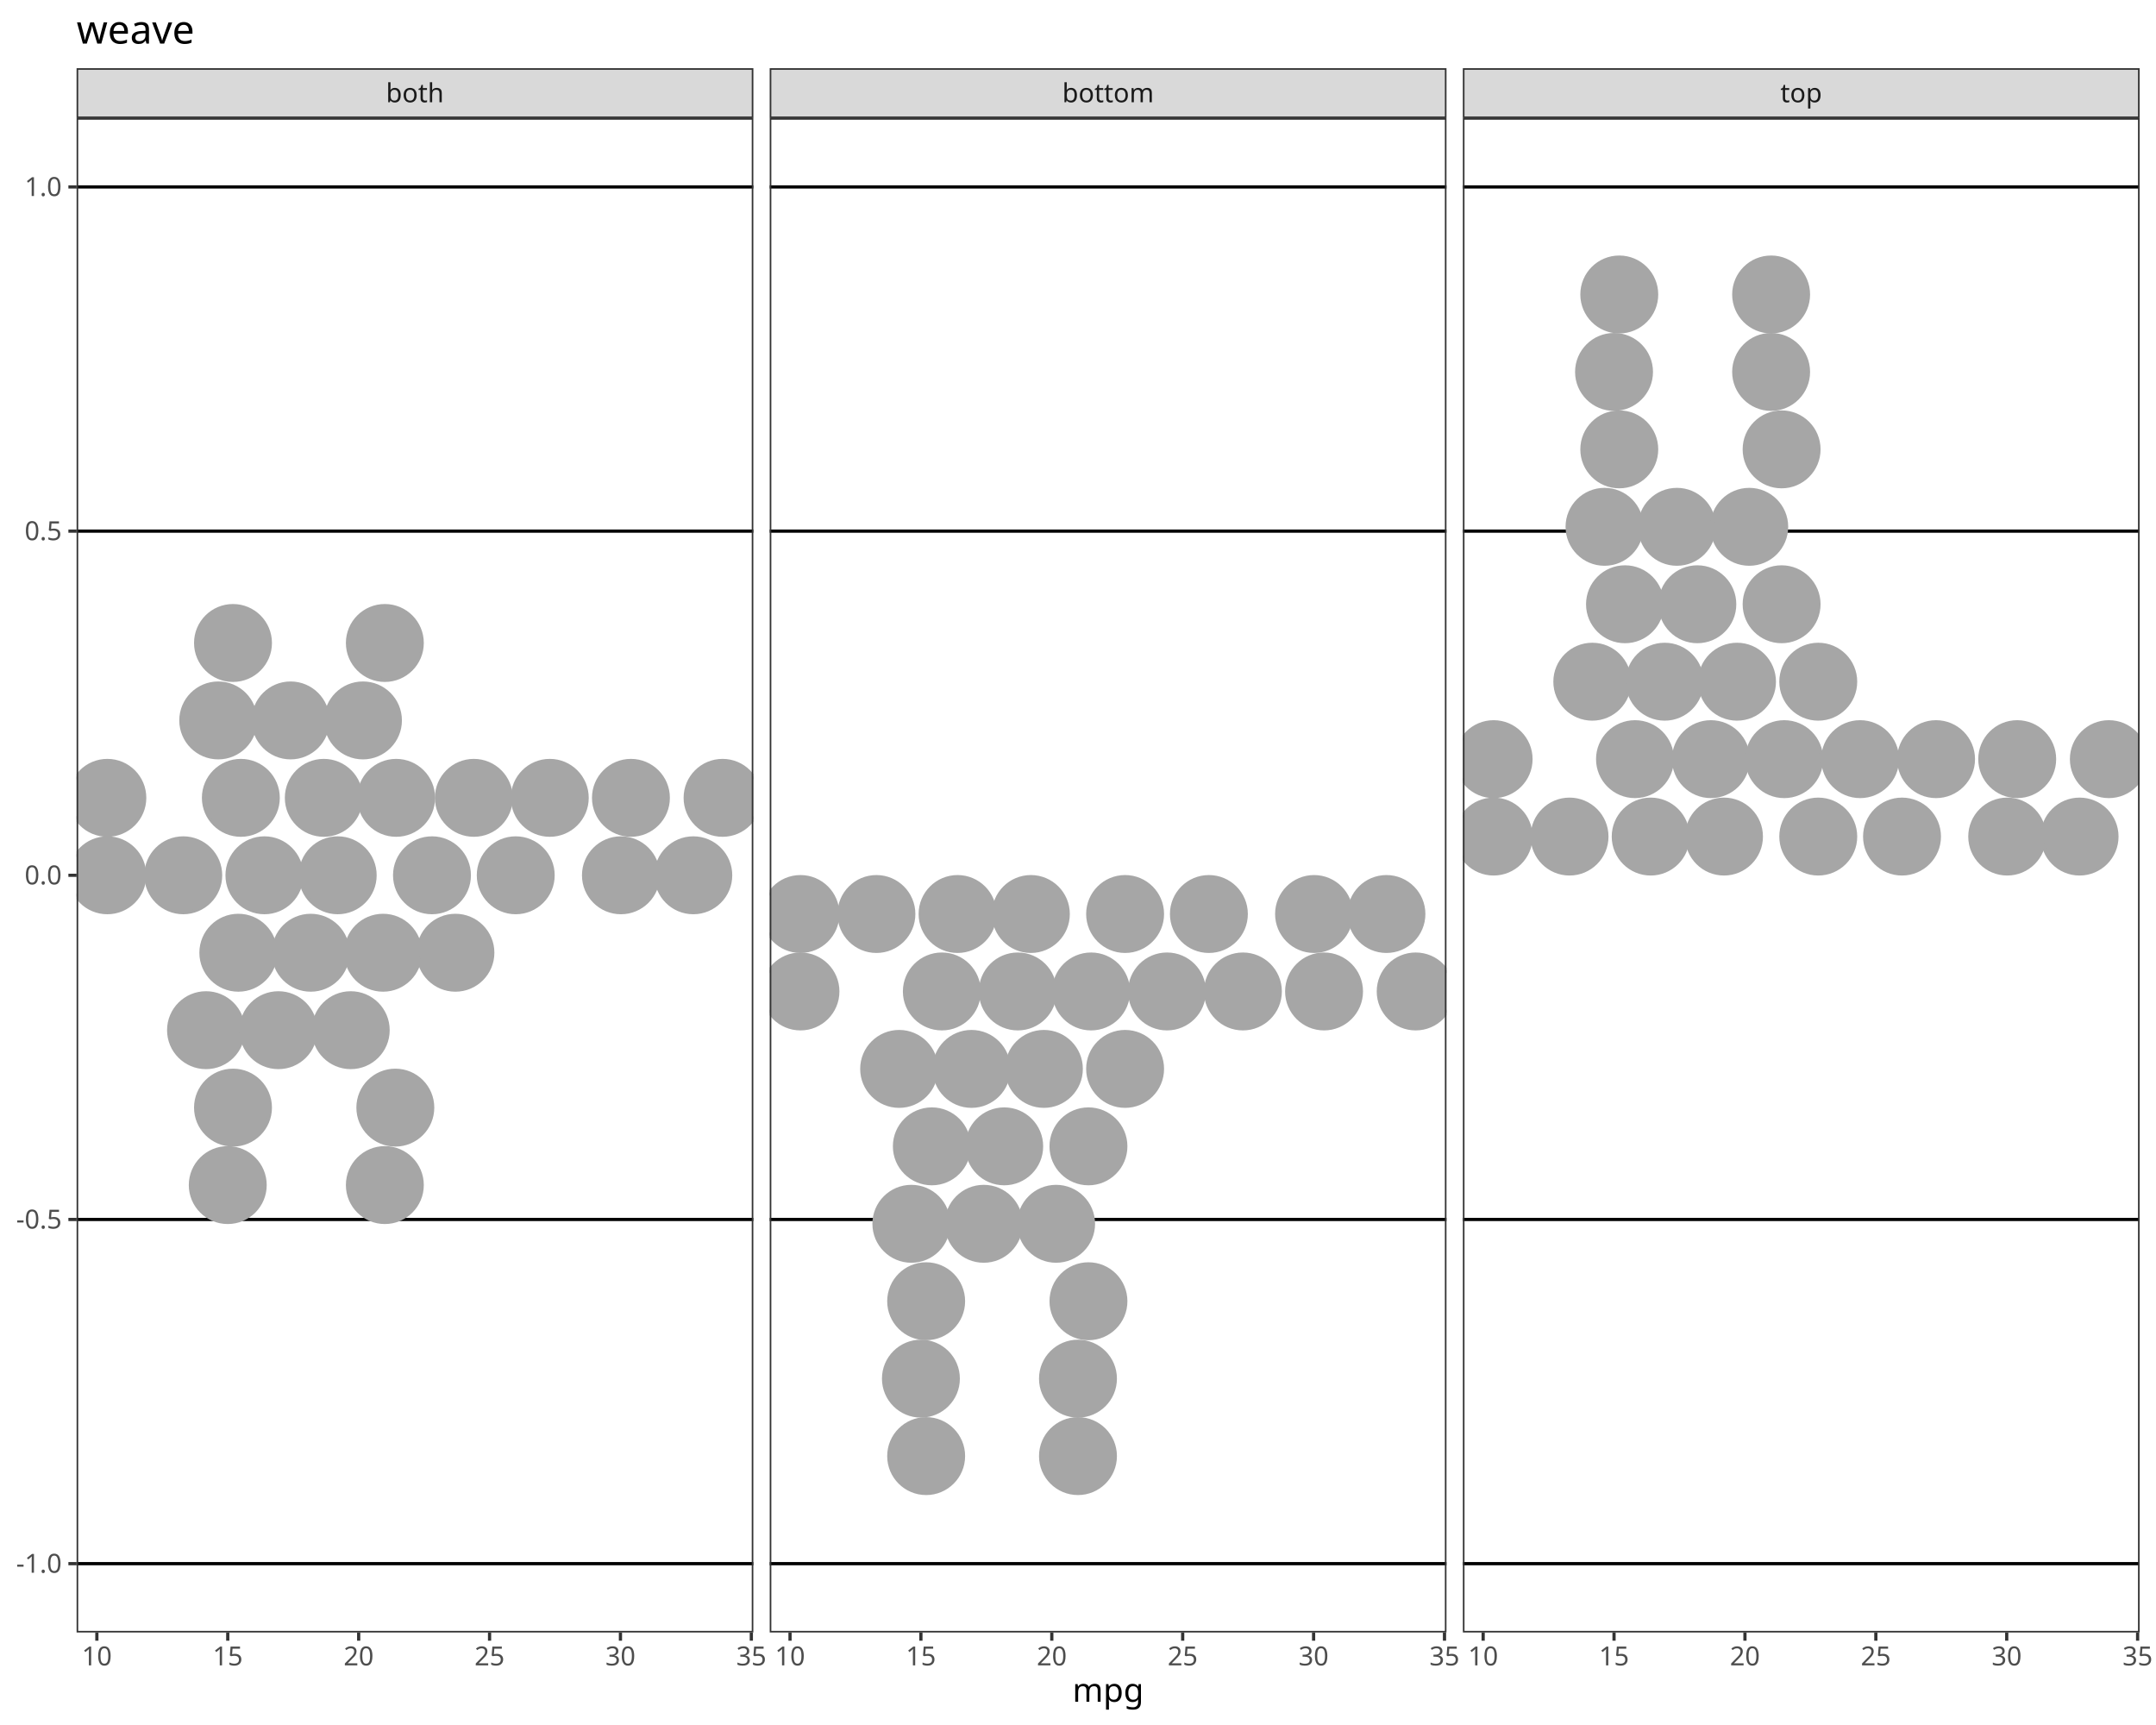
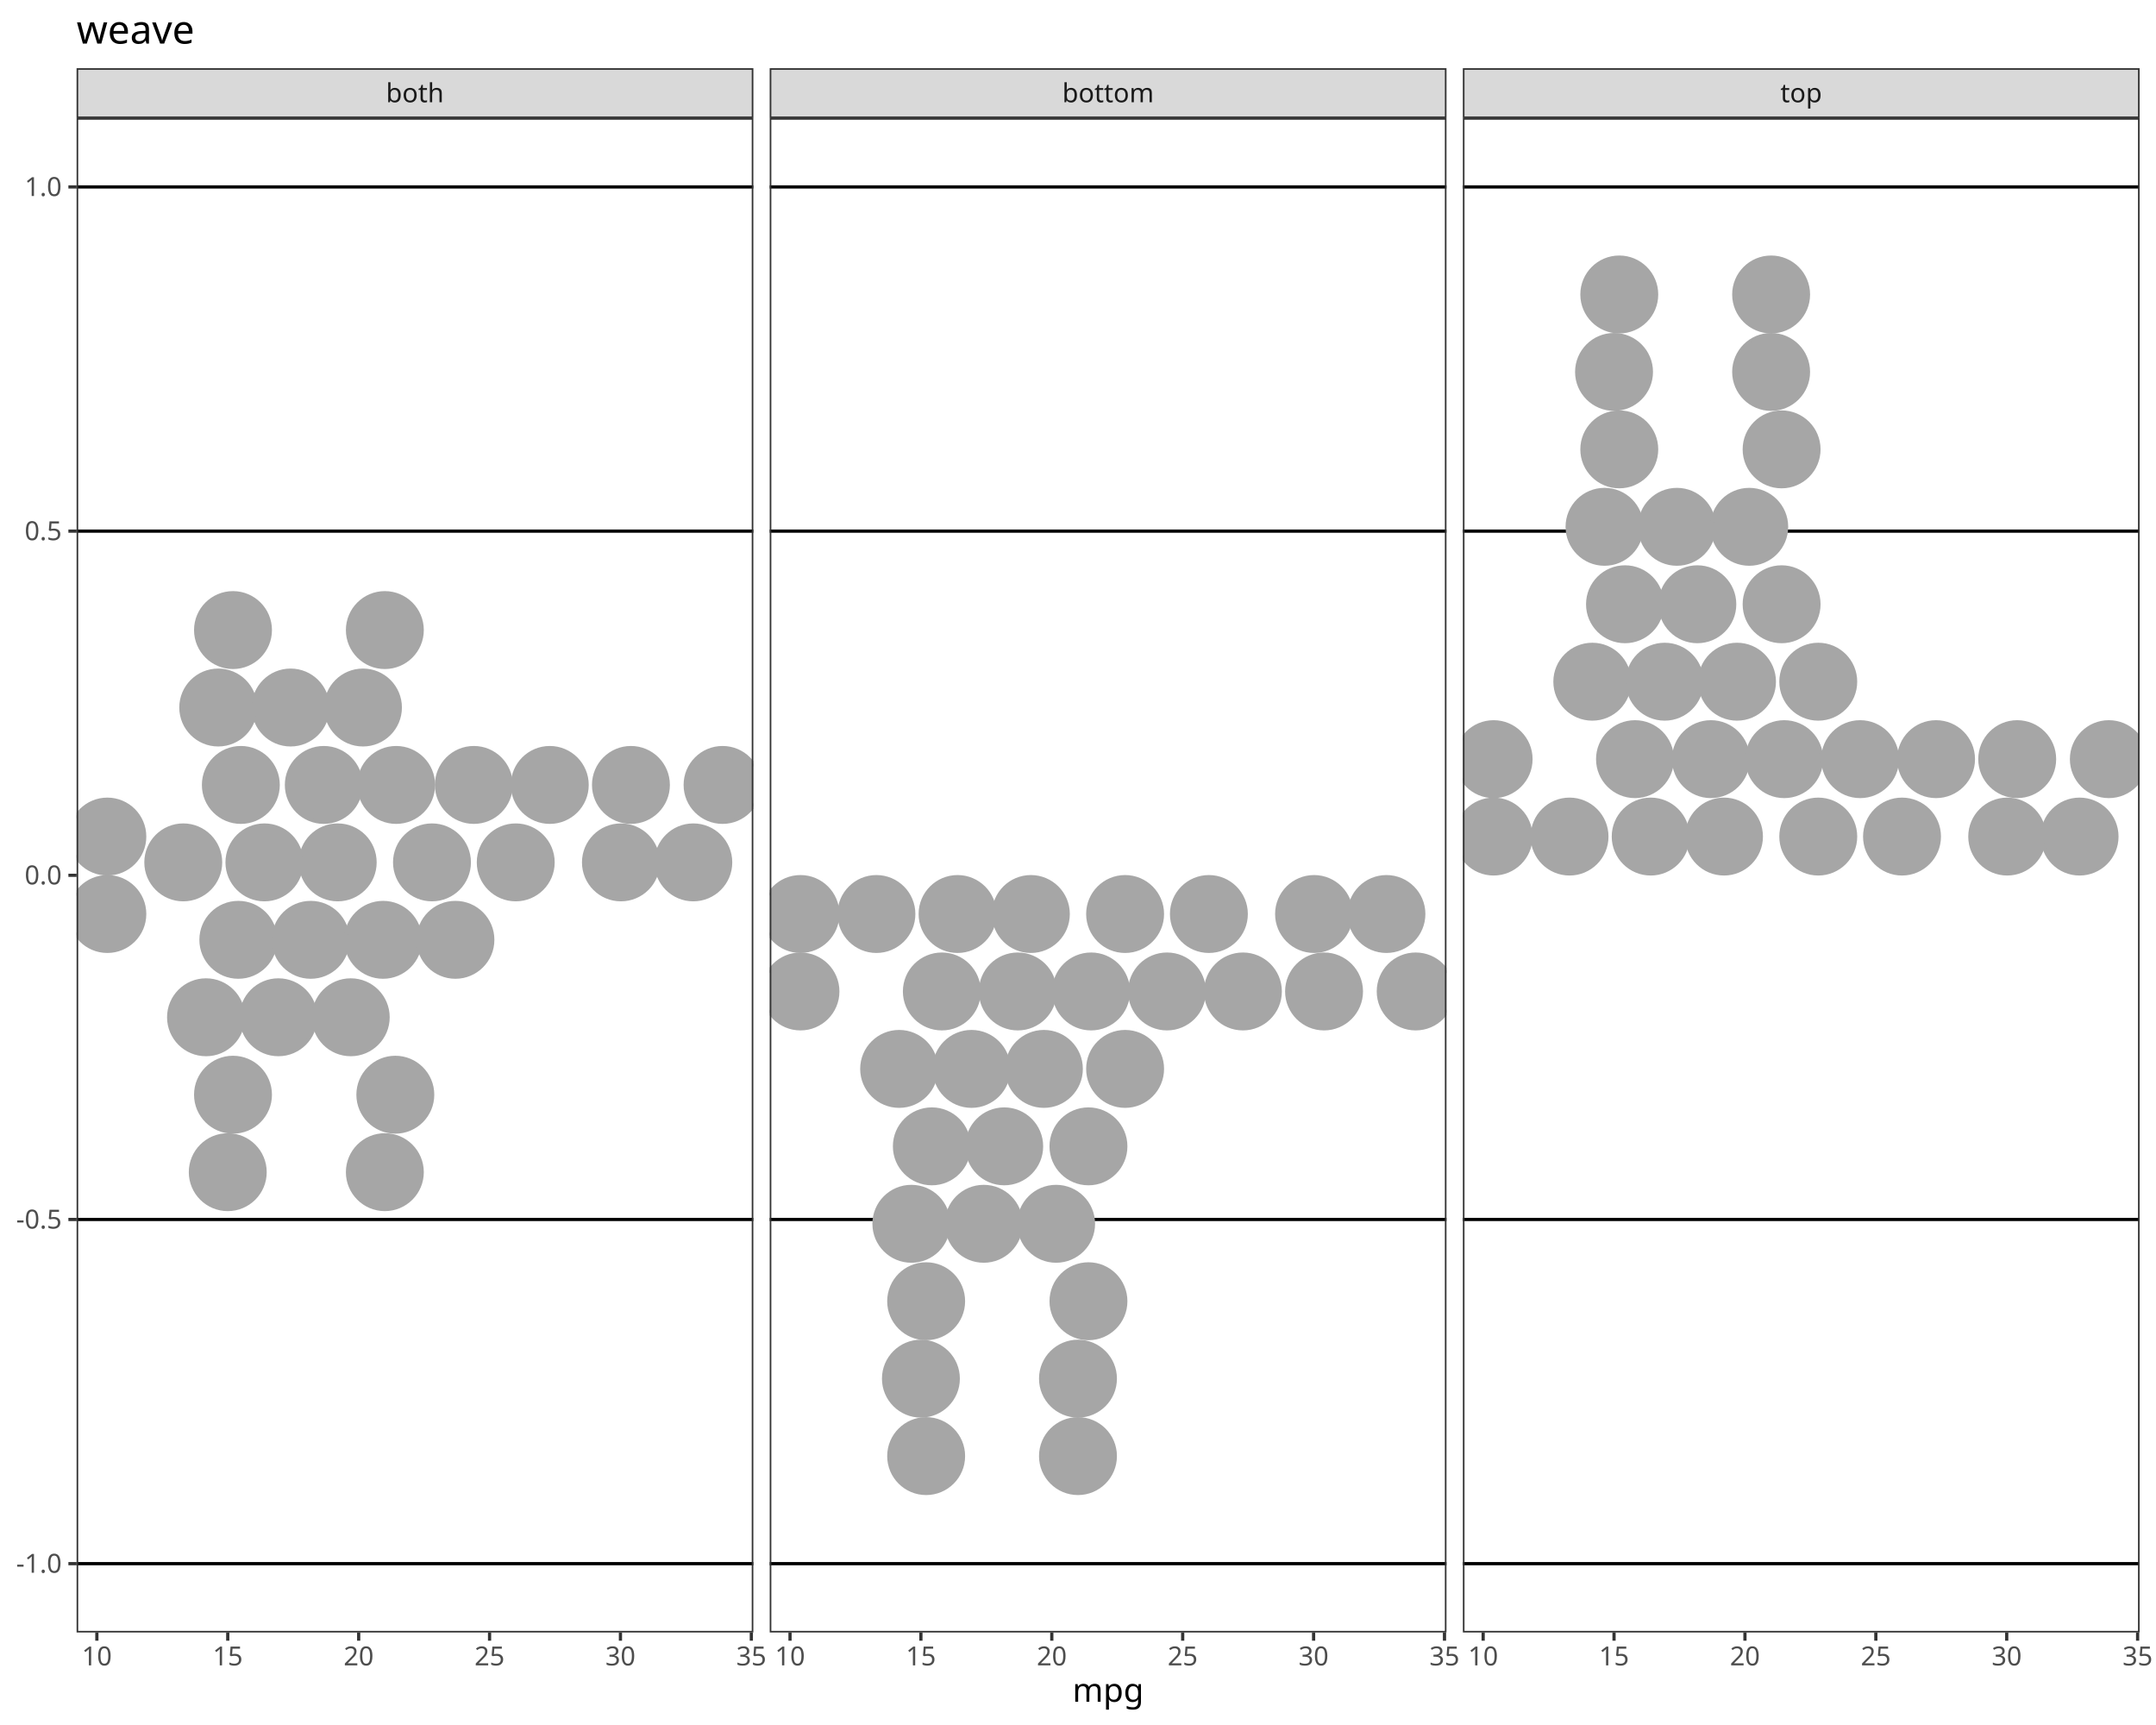
<svg xmlns="http://www.w3.org/2000/svg" class="svglite" data-engine-version="2.0" width="720.00pt" height="576.00pt" viewBox="0 0 720.00 576.00">
  <defs>
    <style type="text/css">
    .svglite line, .svglite polyline, .svglite polygon, .svglite path, .svglite rect, .svglite circle {
      fill: none;
      stroke: #000000;
      stroke-linecap: round;
      stroke-linejoin: round;
      stroke-miterlimit: 10.00;
    }
  </style>
  </defs>
  <rect width="100%" height="100%" style="stroke: none; fill: #FFFFFF;" />
  <defs>
    <clipPath id="cpMC4wMHw3MjAuMDB8MC4wMHw1NzYuMDA=">
      <rect x="0.00" y="0.00" width="720.00" height="576.00" />
    </clipPath>
  </defs>
  <g clip-path="url(#cpMC4wMHw3MjAuMDB8MC4wMHw1NzYuMDA=)">
    <rect x="0.00" y="0.00" width="720.00" height="576.00" style="stroke-width: 1.07; stroke: #FFFFFF; fill: #FFFFFF;" />
  </g>
  <defs>
    <clipPath id="cpMjUuNTh8MjUxLjU3fDM5LjQzfDU0NS4xMQ==">
      <rect x="25.58" y="39.43" width="226.00" height="505.68" />
    </clipPath>
  </defs>
  <g clip-path="url(#cpMjUuNTh8MjUxLjU3fDM5LjQzfDU0NS4xMQ==)">
    <rect x="25.58" y="39.43" width="226.00" height="505.68" style="stroke-width: 1.07; stroke: none; fill: #FFFFFF;" />
    <line x1="25.58" y1="62.42" x2="251.57" y2="62.42" style="stroke-width: 1.07; stroke-linecap: butt;" />
    <line x1="25.58" y1="177.35" x2="251.57" y2="177.35" style="stroke-width: 1.07; stroke-linecap: butt;" />
    <line x1="25.58" y1="407.20" x2="251.57" y2="407.20" style="stroke-width: 1.07; stroke-linecap: butt;" />
    <line x1="25.58" y1="522.13" x2="251.57" y2="522.13" style="stroke-width: 1.07; stroke-linecap: butt;" />
-     <circle cx="35.85" cy="292.27" r="12.48" style="stroke-width: 1.06; stroke: #A6A6A6; fill: #A6A6A6;" />
-     <circle cx="35.85" cy="266.41" r="12.48" style="stroke-width: 1.06; stroke: #A6A6A6; fill: #A6A6A6;" />
-     <circle cx="61.20" cy="292.27" r="12.48" style="stroke-width: 1.06; stroke: #A6A6A6; fill: #A6A6A6;" />
-     <circle cx="68.80" cy="343.99" r="12.48" style="stroke-width: 1.06; stroke: #A6A6A6; fill: #A6A6A6;" />
-     <circle cx="72.88" cy="240.56" r="12.48" style="stroke-width: 1.06; stroke: #A6A6A6; fill: #A6A6A6;" />
-     <circle cx="76.06" cy="395.71" r="12.48" style="stroke-width: 1.06; stroke: #A6A6A6; fill: #A6A6A6;" />
-     <circle cx="77.81" cy="369.85" r="12.48" style="stroke-width: 1.06; stroke: #A6A6A6; fill: #A6A6A6;" />
-     <circle cx="77.81" cy="214.70" r="12.48" style="stroke-width: 1.06; stroke: #A6A6A6; fill: #A6A6A6;" />
-     <circle cx="79.59" cy="318.13" r="12.48" style="stroke-width: 1.06; stroke: #A6A6A6; fill: #A6A6A6;" />
-     <circle cx="80.43" cy="266.41" r="12.48" style="stroke-width: 1.06; stroke: #A6A6A6; fill: #A6A6A6;" />
-     <circle cx="88.30" cy="292.27" r="12.48" style="stroke-width: 1.06; stroke: #A6A6A6; fill: #A6A6A6;" />
-     <circle cx="92.97" cy="343.99" r="12.48" style="stroke-width: 1.06; stroke: #A6A6A6; fill: #A6A6A6;" />
-     <circle cx="97.05" cy="240.56" r="12.48" style="stroke-width: 1.06; stroke: #A6A6A6; fill: #A6A6A6;" />
-     <circle cx="103.76" cy="318.13" r="12.48" style="stroke-width: 1.06; stroke: #A6A6A6; fill: #A6A6A6;" />
-     <circle cx="108.13" cy="266.41" r="12.48" style="stroke-width: 1.06; stroke: #A6A6A6; fill: #A6A6A6;" />
-     <circle cx="112.78" cy="292.27" r="12.48" style="stroke-width: 1.06; stroke: #A6A6A6; fill: #A6A6A6;" />
-     <circle cx="117.13" cy="343.99" r="12.48" style="stroke-width: 1.06; stroke: #A6A6A6; fill: #A6A6A6;" />
-     <circle cx="121.21" cy="240.56" r="12.48" style="stroke-width: 1.06; stroke: #A6A6A6; fill: #A6A6A6;" />
-     <circle cx="127.93" cy="318.13" r="12.48" style="stroke-width: 1.06; stroke: #A6A6A6; fill: #A6A6A6;" />
-     <circle cx="128.52" cy="395.71" r="12.48" style="stroke-width: 1.06; stroke: #A6A6A6; fill: #A6A6A6;" />
-     <circle cx="128.52" cy="214.70" r="12.48" style="stroke-width: 1.06; stroke: #A6A6A6; fill: #A6A6A6;" />
-     <circle cx="132.02" cy="369.85" r="12.48" style="stroke-width: 1.06; stroke: #A6A6A6; fill: #A6A6A6;" />
-     <circle cx="132.30" cy="266.41" r="12.48" style="stroke-width: 1.06; stroke: #A6A6A6; fill: #A6A6A6;" />
-     <circle cx="144.26" cy="292.27" r="12.48" style="stroke-width: 1.06; stroke: #A6A6A6; fill: #A6A6A6;" />
-     <circle cx="152.09" cy="318.13" r="12.48" style="stroke-width: 1.06; stroke: #A6A6A6; fill: #A6A6A6;" />
-     <circle cx="158.24" cy="266.41" r="12.48" style="stroke-width: 1.06; stroke: #A6A6A6; fill: #A6A6A6;" />
-     <circle cx="172.23" cy="292.27" r="12.48" style="stroke-width: 1.06; stroke: #A6A6A6; fill: #A6A6A6;" />
-     <circle cx="183.60" cy="266.41" r="12.48" style="stroke-width: 1.06; stroke: #A6A6A6; fill: #A6A6A6;" />
-     <circle cx="207.36" cy="292.27" r="12.48" style="stroke-width: 1.06; stroke: #A6A6A6; fill: #A6A6A6;" />
-     <circle cx="210.70" cy="266.41" r="12.48" style="stroke-width: 1.06; stroke: #A6A6A6; fill: #A6A6A6;" />
-     <circle cx="231.53" cy="292.27" r="12.48" style="stroke-width: 1.06; stroke: #A6A6A6; fill: #A6A6A6;" />
-     <circle cx="241.30" cy="266.41" r="12.48" style="stroke-width: 1.06; stroke: #A6A6A6; fill: #A6A6A6;" />
+     <circle cx="35.85" cy="305.20" r="12.48" style="stroke-width: 1.06; stroke: #A6A6A6; fill: #A6A6A6;" />
+     <circle cx="35.85" cy="279.34" r="12.48" style="stroke-width: 1.06; stroke: #A6A6A6; fill: #A6A6A6;" />
+     <circle cx="61.20" cy="287.96" r="12.48" style="stroke-width: 1.06; stroke: #A6A6A6; fill: #A6A6A6;" />
+     <circle cx="68.80" cy="339.68" r="12.48" style="stroke-width: 1.06; stroke: #A6A6A6; fill: #A6A6A6;" />
+     <circle cx="72.88" cy="236.25" r="12.48" style="stroke-width: 1.06; stroke: #A6A6A6; fill: #A6A6A6;" />
+     <circle cx="76.06" cy="391.40" r="12.48" style="stroke-width: 1.06; stroke: #A6A6A6; fill: #A6A6A6;" />
+     <circle cx="77.81" cy="365.54" r="12.48" style="stroke-width: 1.06; stroke: #A6A6A6; fill: #A6A6A6;" />
+     <circle cx="77.81" cy="210.39" r="12.48" style="stroke-width: 1.06; stroke: #A6A6A6; fill: #A6A6A6;" />
+     <circle cx="79.59" cy="313.82" r="12.48" style="stroke-width: 1.06; stroke: #A6A6A6; fill: #A6A6A6;" />
+     <circle cx="80.43" cy="262.10" r="12.48" style="stroke-width: 1.06; stroke: #A6A6A6; fill: #A6A6A6;" />
+     <circle cx="88.30" cy="287.96" r="12.48" style="stroke-width: 1.06; stroke: #A6A6A6; fill: #A6A6A6;" />
+     <circle cx="92.97" cy="339.68" r="12.48" style="stroke-width: 1.06; stroke: #A6A6A6; fill: #A6A6A6;" />
+     <circle cx="97.05" cy="236.25" r="12.48" style="stroke-width: 1.06; stroke: #A6A6A6; fill: #A6A6A6;" />
+     <circle cx="103.76" cy="313.82" r="12.48" style="stroke-width: 1.06; stroke: #A6A6A6; fill: #A6A6A6;" />
+     <circle cx="108.13" cy="262.10" r="12.48" style="stroke-width: 1.06; stroke: #A6A6A6; fill: #A6A6A6;" />
+     <circle cx="112.78" cy="287.96" r="12.48" style="stroke-width: 1.06; stroke: #A6A6A6; fill: #A6A6A6;" />
+     <circle cx="117.13" cy="339.68" r="12.48" style="stroke-width: 1.06; stroke: #A6A6A6; fill: #A6A6A6;" />
+     <circle cx="121.21" cy="236.25" r="12.48" style="stroke-width: 1.06; stroke: #A6A6A6; fill: #A6A6A6;" />
+     <circle cx="127.93" cy="313.82" r="12.48" style="stroke-width: 1.06; stroke: #A6A6A6; fill: #A6A6A6;" />
+     <circle cx="128.52" cy="391.40" r="12.48" style="stroke-width: 1.06; stroke: #A6A6A6; fill: #A6A6A6;" />
+     <circle cx="128.52" cy="210.39" r="12.48" style="stroke-width: 1.06; stroke: #A6A6A6; fill: #A6A6A6;" />
+     <circle cx="132.02" cy="365.54" r="12.48" style="stroke-width: 1.06; stroke: #A6A6A6; fill: #A6A6A6;" />
+     <circle cx="132.30" cy="262.10" r="12.48" style="stroke-width: 1.06; stroke: #A6A6A6; fill: #A6A6A6;" />
+     <circle cx="144.26" cy="287.96" r="12.48" style="stroke-width: 1.06; stroke: #A6A6A6; fill: #A6A6A6;" />
+     <circle cx="152.09" cy="313.82" r="12.48" style="stroke-width: 1.06; stroke: #A6A6A6; fill: #A6A6A6;" />
+     <circle cx="158.24" cy="262.10" r="12.48" style="stroke-width: 1.06; stroke: #A6A6A6; fill: #A6A6A6;" />
+     <circle cx="172.23" cy="287.96" r="12.48" style="stroke-width: 1.06; stroke: #A6A6A6; fill: #A6A6A6;" />
+     <circle cx="183.60" cy="262.10" r="12.48" style="stroke-width: 1.06; stroke: #A6A6A6; fill: #A6A6A6;" />
+     <circle cx="207.36" cy="287.96" r="12.48" style="stroke-width: 1.06; stroke: #A6A6A6; fill: #A6A6A6;" />
+     <circle cx="210.70" cy="262.10" r="12.48" style="stroke-width: 1.06; stroke: #A6A6A6; fill: #A6A6A6;" />
+     <circle cx="231.53" cy="287.96" r="12.48" style="stroke-width: 1.06; stroke: #A6A6A6; fill: #A6A6A6;" />
+     <circle cx="241.30" cy="262.10" r="12.48" style="stroke-width: 1.06; stroke: #A6A6A6; fill: #A6A6A6;" />
    <rect x="25.58" y="39.43" width="226.00" height="505.68" style="stroke-width: 1.07; stroke: #333333;" />
  </g>
  <g clip-path="url(#cpMC4wMHw3MjAuMDB8MC4wMHw1NzYuMDA=)">
</g>
  <defs>
    <clipPath id="cpMjU3LjA1fDQ4My4wNXwzOS40M3w1NDUuMTE=">
      <rect x="257.05" y="39.43" width="226.00" height="505.68" />
    </clipPath>
  </defs>
  <g clip-path="url(#cpMjU3LjA1fDQ4My4wNXwzOS40M3w1NDUuMTE=)">
    <rect x="257.05" y="39.43" width="226.00" height="505.68" style="stroke-width: 1.07; stroke: none; fill: #FFFFFF;" />
    <line x1="257.05" y1="62.42" x2="483.05" y2="62.42" style="stroke-width: 1.07; stroke-linecap: butt;" />
    <line x1="257.05" y1="177.35" x2="483.05" y2="177.35" style="stroke-width: 1.07; stroke-linecap: butt;" />
    <line x1="257.05" y1="407.20" x2="483.05" y2="407.20" style="stroke-width: 1.07; stroke-linecap: butt;" />
    <line x1="257.05" y1="522.13" x2="483.05" y2="522.13" style="stroke-width: 1.07; stroke-linecap: butt;" />
    <circle cx="267.32" cy="331.06" r="12.48" style="stroke-width: 1.06; stroke: #A6A6A6; fill: #A6A6A6;" />
    <circle cx="267.32" cy="305.20" r="12.48" style="stroke-width: 1.06; stroke: #A6A6A6; fill: #A6A6A6;" />
    <circle cx="292.68" cy="305.20" r="12.48" style="stroke-width: 1.06; stroke: #A6A6A6; fill: #A6A6A6;" />
    <circle cx="300.27" cy="356.92" r="12.48" style="stroke-width: 1.06; stroke: #A6A6A6; fill: #A6A6A6;" />
    <circle cx="304.35" cy="408.64" r="12.48" style="stroke-width: 1.06; stroke: #A6A6A6; fill: #A6A6A6;" />
    <circle cx="307.54" cy="460.35" r="12.48" style="stroke-width: 1.06; stroke: #A6A6A6; fill: #A6A6A6;" />
    <circle cx="309.29" cy="486.21" r="12.48" style="stroke-width: 1.06; stroke: #A6A6A6; fill: #A6A6A6;" />
    <circle cx="309.29" cy="434.50" r="12.48" style="stroke-width: 1.06; stroke: #A6A6A6; fill: #A6A6A6;" />
    <circle cx="311.19" cy="382.78" r="12.48" style="stroke-width: 1.06; stroke: #A6A6A6; fill: #A6A6A6;" />
    <circle cx="314.53" cy="331.06" r="12.48" style="stroke-width: 1.06; stroke: #A6A6A6; fill: #A6A6A6;" />
    <circle cx="319.78" cy="305.20" r="12.48" style="stroke-width: 1.06; stroke: #A6A6A6; fill: #A6A6A6;" />
    <circle cx="324.44" cy="356.92" r="12.48" style="stroke-width: 1.06; stroke: #A6A6A6; fill: #A6A6A6;" />
    <circle cx="328.52" cy="408.64" r="12.48" style="stroke-width: 1.06; stroke: #A6A6A6; fill: #A6A6A6;" />
    <circle cx="335.36" cy="382.78" r="12.48" style="stroke-width: 1.06; stroke: #A6A6A6; fill: #A6A6A6;" />
    <circle cx="339.89" cy="331.06" r="12.48" style="stroke-width: 1.06; stroke: #A6A6A6; fill: #A6A6A6;" />
    <circle cx="344.26" cy="305.20" r="12.48" style="stroke-width: 1.06; stroke: #A6A6A6; fill: #A6A6A6;" />
    <circle cx="348.61" cy="356.92" r="12.48" style="stroke-width: 1.06; stroke: #A6A6A6; fill: #A6A6A6;" />
    <circle cx="352.69" cy="408.64" r="12.48" style="stroke-width: 1.06; stroke: #A6A6A6; fill: #A6A6A6;" />
    <circle cx="359.99" cy="486.21" r="12.48" style="stroke-width: 1.06; stroke: #A6A6A6; fill: #A6A6A6;" />
    <circle cx="359.99" cy="460.35" r="12.48" style="stroke-width: 1.06; stroke: #A6A6A6; fill: #A6A6A6;" />
    <circle cx="363.49" cy="434.50" r="12.48" style="stroke-width: 1.06; stroke: #A6A6A6; fill: #A6A6A6;" />
    <circle cx="363.49" cy="382.78" r="12.48" style="stroke-width: 1.06; stroke: #A6A6A6; fill: #A6A6A6;" />
    <circle cx="364.37" cy="331.06" r="12.48" style="stroke-width: 1.06; stroke: #A6A6A6; fill: #A6A6A6;" />
    <circle cx="375.73" cy="356.92" r="12.48" style="stroke-width: 1.06; stroke: #A6A6A6; fill: #A6A6A6;" />
    <circle cx="375.73" cy="305.20" r="12.48" style="stroke-width: 1.06; stroke: #A6A6A6; fill: #A6A6A6;" />
    <circle cx="389.72" cy="331.06" r="12.48" style="stroke-width: 1.06; stroke: #A6A6A6; fill: #A6A6A6;" />
    <circle cx="403.71" cy="305.20" r="12.48" style="stroke-width: 1.06; stroke: #A6A6A6; fill: #A6A6A6;" />
    <circle cx="415.07" cy="331.06" r="12.48" style="stroke-width: 1.06; stroke: #A6A6A6; fill: #A6A6A6;" />
    <circle cx="438.83" cy="305.20" r="12.48" style="stroke-width: 1.06; stroke: #A6A6A6; fill: #A6A6A6;" />
    <circle cx="442.17" cy="331.06" r="12.48" style="stroke-width: 1.06; stroke: #A6A6A6; fill: #A6A6A6;" />
    <circle cx="463.00" cy="305.20" r="12.48" style="stroke-width: 1.06; stroke: #A6A6A6; fill: #A6A6A6;" />
    <circle cx="472.77" cy="331.06" r="12.48" style="stroke-width: 1.06; stroke: #A6A6A6; fill: #A6A6A6;" />
    <rect x="257.05" y="39.43" width="226.00" height="505.68" style="stroke-width: 1.07; stroke: #333333;" />
  </g>
  <g clip-path="url(#cpMC4wMHw3MjAuMDB8MC4wMHw1NzYuMDA=)">
</g>
  <defs>
    <clipPath id="cpNDg4LjUzfDcxNC41MnwzOS40M3w1NDUuMTE=">
      <rect x="488.53" y="39.43" width="226.00" height="505.68" />
    </clipPath>
  </defs>
  <g clip-path="url(#cpNDg4LjUzfDcxNC41MnwzOS40M3w1NDUuMTE=)">
    <rect x="488.53" y="39.43" width="226.00" height="505.68" style="stroke-width: 1.07; stroke: none; fill: #FFFFFF;" />
    <line x1="488.53" y1="62.42" x2="714.52" y2="62.42" style="stroke-width: 1.07; stroke-linecap: butt;" />
    <line x1="488.53" y1="177.35" x2="714.52" y2="177.35" style="stroke-width: 1.07; stroke-linecap: butt;" />
    <line x1="488.53" y1="407.20" x2="714.52" y2="407.20" style="stroke-width: 1.07; stroke-linecap: butt;" />
    <line x1="488.53" y1="522.13" x2="714.52" y2="522.13" style="stroke-width: 1.07; stroke-linecap: butt;" />
    <circle cx="498.80" cy="279.34" r="12.48" style="stroke-width: 1.06; stroke: #A6A6A6; fill: #A6A6A6;" />
    <circle cx="498.80" cy="253.49" r="12.48" style="stroke-width: 1.06; stroke: #A6A6A6; fill: #A6A6A6;" />
    <circle cx="524.15" cy="279.34" r="12.48" style="stroke-width: 1.06; stroke: #A6A6A6; fill: #A6A6A6;" />
    <circle cx="531.75" cy="227.63" r="12.48" style="stroke-width: 1.06; stroke: #A6A6A6; fill: #A6A6A6;" />
    <circle cx="535.83" cy="175.91" r="12.48" style="stroke-width: 1.06; stroke: #A6A6A6; fill: #A6A6A6;" />
    <circle cx="539.01" cy="124.19" r="12.48" style="stroke-width: 1.06; stroke: #A6A6A6; fill: #A6A6A6;" />
    <circle cx="540.76" cy="150.05" r="12.48" style="stroke-width: 1.06; stroke: #A6A6A6; fill: #A6A6A6;" />
    <circle cx="540.76" cy="98.33" r="12.48" style="stroke-width: 1.06; stroke: #A6A6A6; fill: #A6A6A6;" />
    <circle cx="542.67" cy="201.77" r="12.48" style="stroke-width: 1.06; stroke: #A6A6A6; fill: #A6A6A6;" />
    <circle cx="546.01" cy="253.49" r="12.48" style="stroke-width: 1.06; stroke: #A6A6A6; fill: #A6A6A6;" />
    <circle cx="551.25" cy="279.34" r="12.48" style="stroke-width: 1.06; stroke: #A6A6A6; fill: #A6A6A6;" />
    <circle cx="555.92" cy="227.63" r="12.48" style="stroke-width: 1.06; stroke: #A6A6A6; fill: #A6A6A6;" />
    <circle cx="560.00" cy="175.91" r="12.48" style="stroke-width: 1.06; stroke: #A6A6A6; fill: #A6A6A6;" />
    <circle cx="566.83" cy="201.77" r="12.48" style="stroke-width: 1.06; stroke: #A6A6A6; fill: #A6A6A6;" />
    <circle cx="571.36" cy="253.49" r="12.48" style="stroke-width: 1.06; stroke: #A6A6A6; fill: #A6A6A6;" />
    <circle cx="575.73" cy="279.34" r="12.48" style="stroke-width: 1.06; stroke: #A6A6A6; fill: #A6A6A6;" />
    <circle cx="580.08" cy="227.63" r="12.48" style="stroke-width: 1.06; stroke: #A6A6A6; fill: #A6A6A6;" />
    <circle cx="584.16" cy="175.91" r="12.48" style="stroke-width: 1.06; stroke: #A6A6A6; fill: #A6A6A6;" />
    <circle cx="591.47" cy="124.19" r="12.48" style="stroke-width: 1.06; stroke: #A6A6A6; fill: #A6A6A6;" />
    <circle cx="591.47" cy="98.33" r="12.48" style="stroke-width: 1.06; stroke: #A6A6A6; fill: #A6A6A6;" />
    <circle cx="594.97" cy="201.77" r="12.48" style="stroke-width: 1.06; stroke: #A6A6A6; fill: #A6A6A6;" />
    <circle cx="594.97" cy="150.05" r="12.48" style="stroke-width: 1.06; stroke: #A6A6A6; fill: #A6A6A6;" />
    <circle cx="595.84" cy="253.49" r="12.48" style="stroke-width: 1.06; stroke: #A6A6A6; fill: #A6A6A6;" />
    <circle cx="607.21" cy="279.34" r="12.48" style="stroke-width: 1.06; stroke: #A6A6A6; fill: #A6A6A6;" />
    <circle cx="607.21" cy="227.63" r="12.48" style="stroke-width: 1.06; stroke: #A6A6A6; fill: #A6A6A6;" />
    <circle cx="621.19" cy="253.49" r="12.48" style="stroke-width: 1.06; stroke: #A6A6A6; fill: #A6A6A6;" />
    <circle cx="635.18" cy="279.34" r="12.48" style="stroke-width: 1.06; stroke: #A6A6A6; fill: #A6A6A6;" />
    <circle cx="646.55" cy="253.49" r="12.48" style="stroke-width: 1.06; stroke: #A6A6A6; fill: #A6A6A6;" />
    <circle cx="670.31" cy="279.34" r="12.48" style="stroke-width: 1.06; stroke: #A6A6A6; fill: #A6A6A6;" />
    <circle cx="673.65" cy="253.49" r="12.48" style="stroke-width: 1.06; stroke: #A6A6A6; fill: #A6A6A6;" />
    <circle cx="694.48" cy="279.34" r="12.48" style="stroke-width: 1.06; stroke: #A6A6A6; fill: #A6A6A6;" />
    <circle cx="704.25" cy="253.49" r="12.48" style="stroke-width: 1.06; stroke: #A6A6A6; fill: #A6A6A6;" />
    <rect x="488.53" y="39.43" width="226.00" height="505.68" style="stroke-width: 1.07; stroke: #333333;" />
  </g>
  <g clip-path="url(#cpMC4wMHw3MjAuMDB8MC4wMHw1NzYuMDA=)">
</g>
  <defs>
    <clipPath id="cpMjUuNTh8MjUxLjU3fDIyLjc4fDM5LjQz">
      <rect x="25.58" y="22.78" width="226.00" height="16.65" />
    </clipPath>
  </defs>
  <g clip-path="url(#cpMjUuNTh8MjUxLjU3fDIyLjc4fDM5LjQz)">
    <rect x="25.58" y="22.78" width="226.00" height="16.65" style="stroke-width: 1.07; stroke: #333333; fill: #D9D9D9;" />
    <text x="138.57" y="34.14" text-anchor="middle" style="font-size: 8.80px; fill: #1A1A1A; font-family: sans;" textLength="17.13px" lengthAdjust="spacingAndGlyphs">both</text>
  </g>
  <g clip-path="url(#cpMC4wMHw3MjAuMDB8MC4wMHw1NzYuMDA=)">
</g>
  <defs>
    <clipPath id="cpMjU3LjA1fDQ4My4wNXwyMi43OHwzOS40Mw==">
      <rect x="257.05" y="22.78" width="226.00" height="16.65" />
    </clipPath>
  </defs>
  <g clip-path="url(#cpMjU3LjA1fDQ4My4wNXwyMi43OHwzOS40Mw==)">
    <rect x="257.05" y="22.78" width="226.00" height="16.65" style="stroke-width: 1.07; stroke: #333333; fill: #D9D9D9;" />
    <text x="370.05" y="34.14" text-anchor="middle" style="font-size: 8.80px; fill: #1A1A1A; font-family: sans;" textLength="26.91px" lengthAdjust="spacingAndGlyphs">bottom</text>
  </g>
  <g clip-path="url(#cpMC4wMHw3MjAuMDB8MC4wMHw1NzYuMDA=)">
</g>
  <defs>
    <clipPath id="cpNDg4LjUzfDcxNC41MnwyMi43OHwzOS40Mw==">
      <rect x="488.53" y="22.78" width="226.00" height="16.65" />
    </clipPath>
  </defs>
  <g clip-path="url(#cpNDg4LjUzfDcxNC41MnwyMi43OHwzOS40Mw==)">
    <rect x="488.53" y="22.78" width="226.00" height="16.65" style="stroke-width: 1.07; stroke: #333333; fill: #D9D9D9;" />
    <text x="601.52" y="34.14" text-anchor="middle" style="font-size: 8.80px; fill: #1A1A1A; font-family: sans;" textLength="12.23px" lengthAdjust="spacingAndGlyphs">top</text>
  </g>
  <g clip-path="url(#cpMC4wMHw3MjAuMDB8MC4wMHw1NzYuMDA=)">
    <polyline points="32.35,547.85 32.35,545.11 " style="stroke-width: 1.07; stroke: #333333; stroke-linecap: butt;" />
    <polyline points="76.06,547.85 76.06,545.11 " style="stroke-width: 1.07; stroke: #333333; stroke-linecap: butt;" />
    <polyline points="119.78,547.85 119.78,545.11 " style="stroke-width: 1.07; stroke: #333333; stroke-linecap: butt;" />
    <polyline points="163.49,547.85 163.49,545.11 " style="stroke-width: 1.07; stroke: #333333; stroke-linecap: butt;" />
    <polyline points="207.20,547.85 207.20,545.11 " style="stroke-width: 1.07; stroke: #333333; stroke-linecap: butt;" />
    <polyline points="250.91,547.85 250.91,545.11 " style="stroke-width: 1.07; stroke: #333333; stroke-linecap: butt;" />
    <text x="32.35" y="556.10" text-anchor="middle" style="font-size: 8.80px; fill: #4D4D4D; font-family: sans;" textLength="9.79px" lengthAdjust="spacingAndGlyphs">10</text>
    <text x="76.06" y="556.10" text-anchor="middle" style="font-size: 8.80px; fill: #4D4D4D; font-family: sans;" textLength="9.79px" lengthAdjust="spacingAndGlyphs">15</text>
    <text x="119.78" y="556.10" text-anchor="middle" style="font-size: 8.80px; fill: #4D4D4D; font-family: sans;" textLength="9.79px" lengthAdjust="spacingAndGlyphs">20</text>
    <text x="163.49" y="556.10" text-anchor="middle" style="font-size: 8.80px; fill: #4D4D4D; font-family: sans;" textLength="9.79px" lengthAdjust="spacingAndGlyphs">25</text>
    <text x="207.20" y="556.10" text-anchor="middle" style="font-size: 8.80px; fill: #4D4D4D; font-family: sans;" textLength="9.79px" lengthAdjust="spacingAndGlyphs">30</text>
    <text x="250.91" y="556.10" text-anchor="middle" style="font-size: 8.80px; fill: #4D4D4D; font-family: sans;" textLength="9.79px" lengthAdjust="spacingAndGlyphs">35</text>
    <polyline points="263.83,547.85 263.83,545.11 " style="stroke-width: 1.07; stroke: #333333; stroke-linecap: butt;" />
    <polyline points="307.54,547.85 307.54,545.11 " style="stroke-width: 1.07; stroke: #333333; stroke-linecap: butt;" />
    <polyline points="351.25,547.85 351.25,545.11 " style="stroke-width: 1.07; stroke: #333333; stroke-linecap: butt;" />
    <polyline points="394.96,547.85 394.96,545.11 " style="stroke-width: 1.07; stroke: #333333; stroke-linecap: butt;" />
    <polyline points="438.68,547.85 438.68,545.11 " style="stroke-width: 1.07; stroke: #333333; stroke-linecap: butt;" />
    <polyline points="482.39,547.85 482.39,545.11 " style="stroke-width: 1.07; stroke: #333333; stroke-linecap: butt;" />
    <text x="263.83" y="556.10" text-anchor="middle" style="font-size: 8.80px; fill: #4D4D4D; font-family: sans;" textLength="9.79px" lengthAdjust="spacingAndGlyphs">10</text>
    <text x="307.54" y="556.10" text-anchor="middle" style="font-size: 8.80px; fill: #4D4D4D; font-family: sans;" textLength="9.79px" lengthAdjust="spacingAndGlyphs">15</text>
    <text x="351.25" y="556.10" text-anchor="middle" style="font-size: 8.80px; fill: #4D4D4D; font-family: sans;" textLength="9.79px" lengthAdjust="spacingAndGlyphs">20</text>
    <text x="394.96" y="556.10" text-anchor="middle" style="font-size: 8.80px; fill: #4D4D4D; font-family: sans;" textLength="9.79px" lengthAdjust="spacingAndGlyphs">25</text>
    <text x="438.68" y="556.10" text-anchor="middle" style="font-size: 8.80px; fill: #4D4D4D; font-family: sans;" textLength="9.79px" lengthAdjust="spacingAndGlyphs">30</text>
    <text x="482.39" y="556.10" text-anchor="middle" style="font-size: 8.80px; fill: #4D4D4D; font-family: sans;" textLength="9.79px" lengthAdjust="spacingAndGlyphs">35</text>
    <polyline points="495.30,547.85 495.30,545.11 " style="stroke-width: 1.07; stroke: #333333; stroke-linecap: butt;" />
    <polyline points="539.01,547.85 539.01,545.11 " style="stroke-width: 1.07; stroke: #333333; stroke-linecap: butt;" />
    <polyline points="582.73,547.85 582.73,545.11 " style="stroke-width: 1.07; stroke: #333333; stroke-linecap: butt;" />
    <polyline points="626.44,547.85 626.44,545.11 " style="stroke-width: 1.07; stroke: #333333; stroke-linecap: butt;" />
    <polyline points="670.15,547.85 670.15,545.11 " style="stroke-width: 1.07; stroke: #333333; stroke-linecap: butt;" />
    <polyline points="713.86,547.85 713.86,545.11 " style="stroke-width: 1.07; stroke: #333333; stroke-linecap: butt;" />
    <text x="495.30" y="556.10" text-anchor="middle" style="font-size: 8.80px; fill: #4D4D4D; font-family: sans;" textLength="9.79px" lengthAdjust="spacingAndGlyphs">10</text>
    <text x="539.01" y="556.10" text-anchor="middle" style="font-size: 8.80px; fill: #4D4D4D; font-family: sans;" textLength="9.79px" lengthAdjust="spacingAndGlyphs">15</text>
    <text x="582.73" y="556.10" text-anchor="middle" style="font-size: 8.80px; fill: #4D4D4D; font-family: sans;" textLength="9.79px" lengthAdjust="spacingAndGlyphs">20</text>
    <text x="626.44" y="556.10" text-anchor="middle" style="font-size: 8.80px; fill: #4D4D4D; font-family: sans;" textLength="9.79px" lengthAdjust="spacingAndGlyphs">25</text>
    <text x="670.15" y="556.10" text-anchor="middle" style="font-size: 8.80px; fill: #4D4D4D; font-family: sans;" textLength="9.79px" lengthAdjust="spacingAndGlyphs">30</text>
    <text x="713.86" y="556.10" text-anchor="middle" style="font-size: 8.80px; fill: #4D4D4D; font-family: sans;" textLength="9.79px" lengthAdjust="spacingAndGlyphs">35</text>
    <text x="20.64" y="525.16" text-anchor="end" style="font-size: 8.80px; fill: #4D4D4D; font-family: sans;" textLength="15.16px" lengthAdjust="spacingAndGlyphs">-1.0</text>
    <text x="20.64" y="410.23" text-anchor="end" style="font-size: 8.80px; fill: #4D4D4D; font-family: sans;" textLength="15.16px" lengthAdjust="spacingAndGlyphs">-0.5</text>
    <text x="20.64" y="295.30" text-anchor="end" style="font-size: 8.80px; fill: #4D4D4D; font-family: sans;" textLength="12.23px" lengthAdjust="spacingAndGlyphs">0.0</text>
    <text x="20.64" y="180.37" text-anchor="end" style="font-size: 8.80px; fill: #4D4D4D; font-family: sans;" textLength="12.23px" lengthAdjust="spacingAndGlyphs">0.5</text>
    <text x="20.64" y="65.45" text-anchor="end" style="font-size: 8.80px; fill: #4D4D4D; font-family: sans;" textLength="12.23px" lengthAdjust="spacingAndGlyphs">1.0</text>
    <polyline points="22.84,522.13 25.58,522.13 " style="stroke-width: 1.07; stroke: #333333; stroke-linecap: butt;" />
    <polyline points="22.84,407.20 25.58,407.20 " style="stroke-width: 1.07; stroke: #333333; stroke-linecap: butt;" />
    <polyline points="22.84,292.27 25.58,292.27 " style="stroke-width: 1.07; stroke: #333333; stroke-linecap: butt;" />
    <polyline points="22.84,177.35 25.58,177.35 " style="stroke-width: 1.07; stroke: #333333; stroke-linecap: butt;" />
    <polyline points="22.84,62.42 25.58,62.42 " style="stroke-width: 1.07; stroke: #333333; stroke-linecap: butt;" />
    <text x="370.05" y="568.24" text-anchor="middle" style="font-size: 11.00px; font-family: sans;" textLength="21.40px" lengthAdjust="spacingAndGlyphs">mpg</text>
    <text x="25.58" y="14.56" style="font-size: 13.20px; font-family: sans;" textLength="38.17px" lengthAdjust="spacingAndGlyphs">weave</text>
  </g>
</svg>
